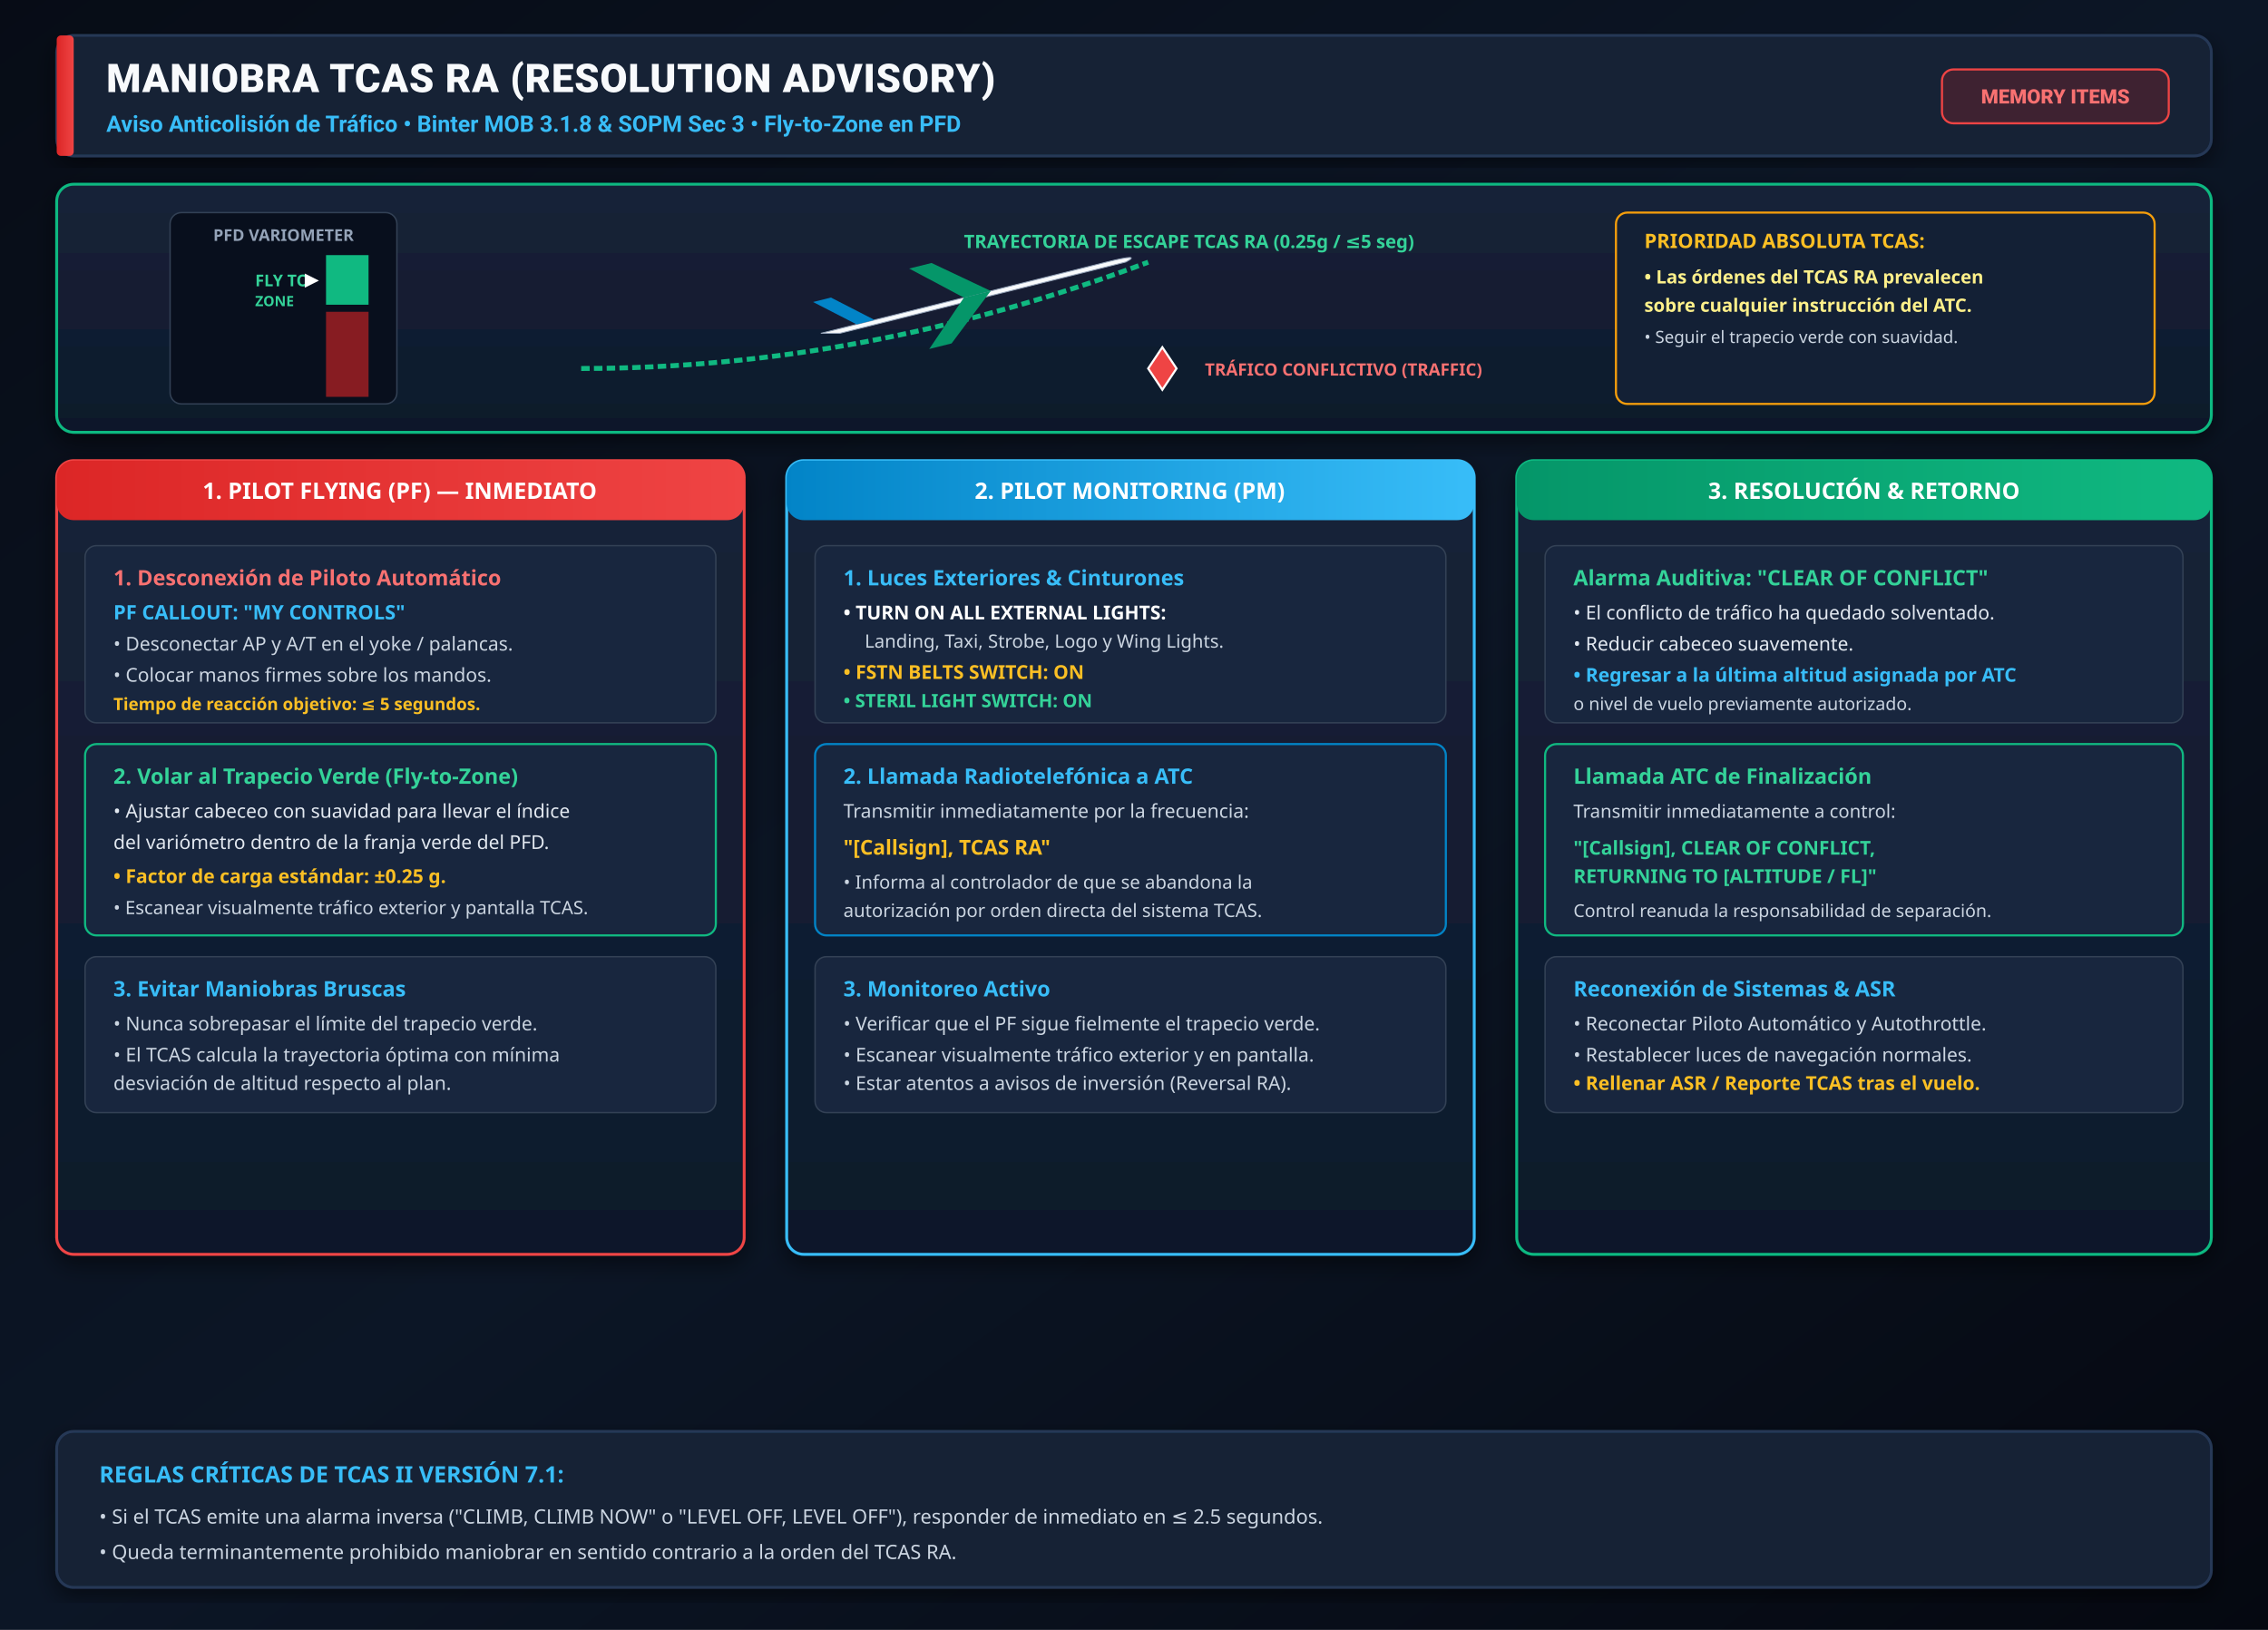
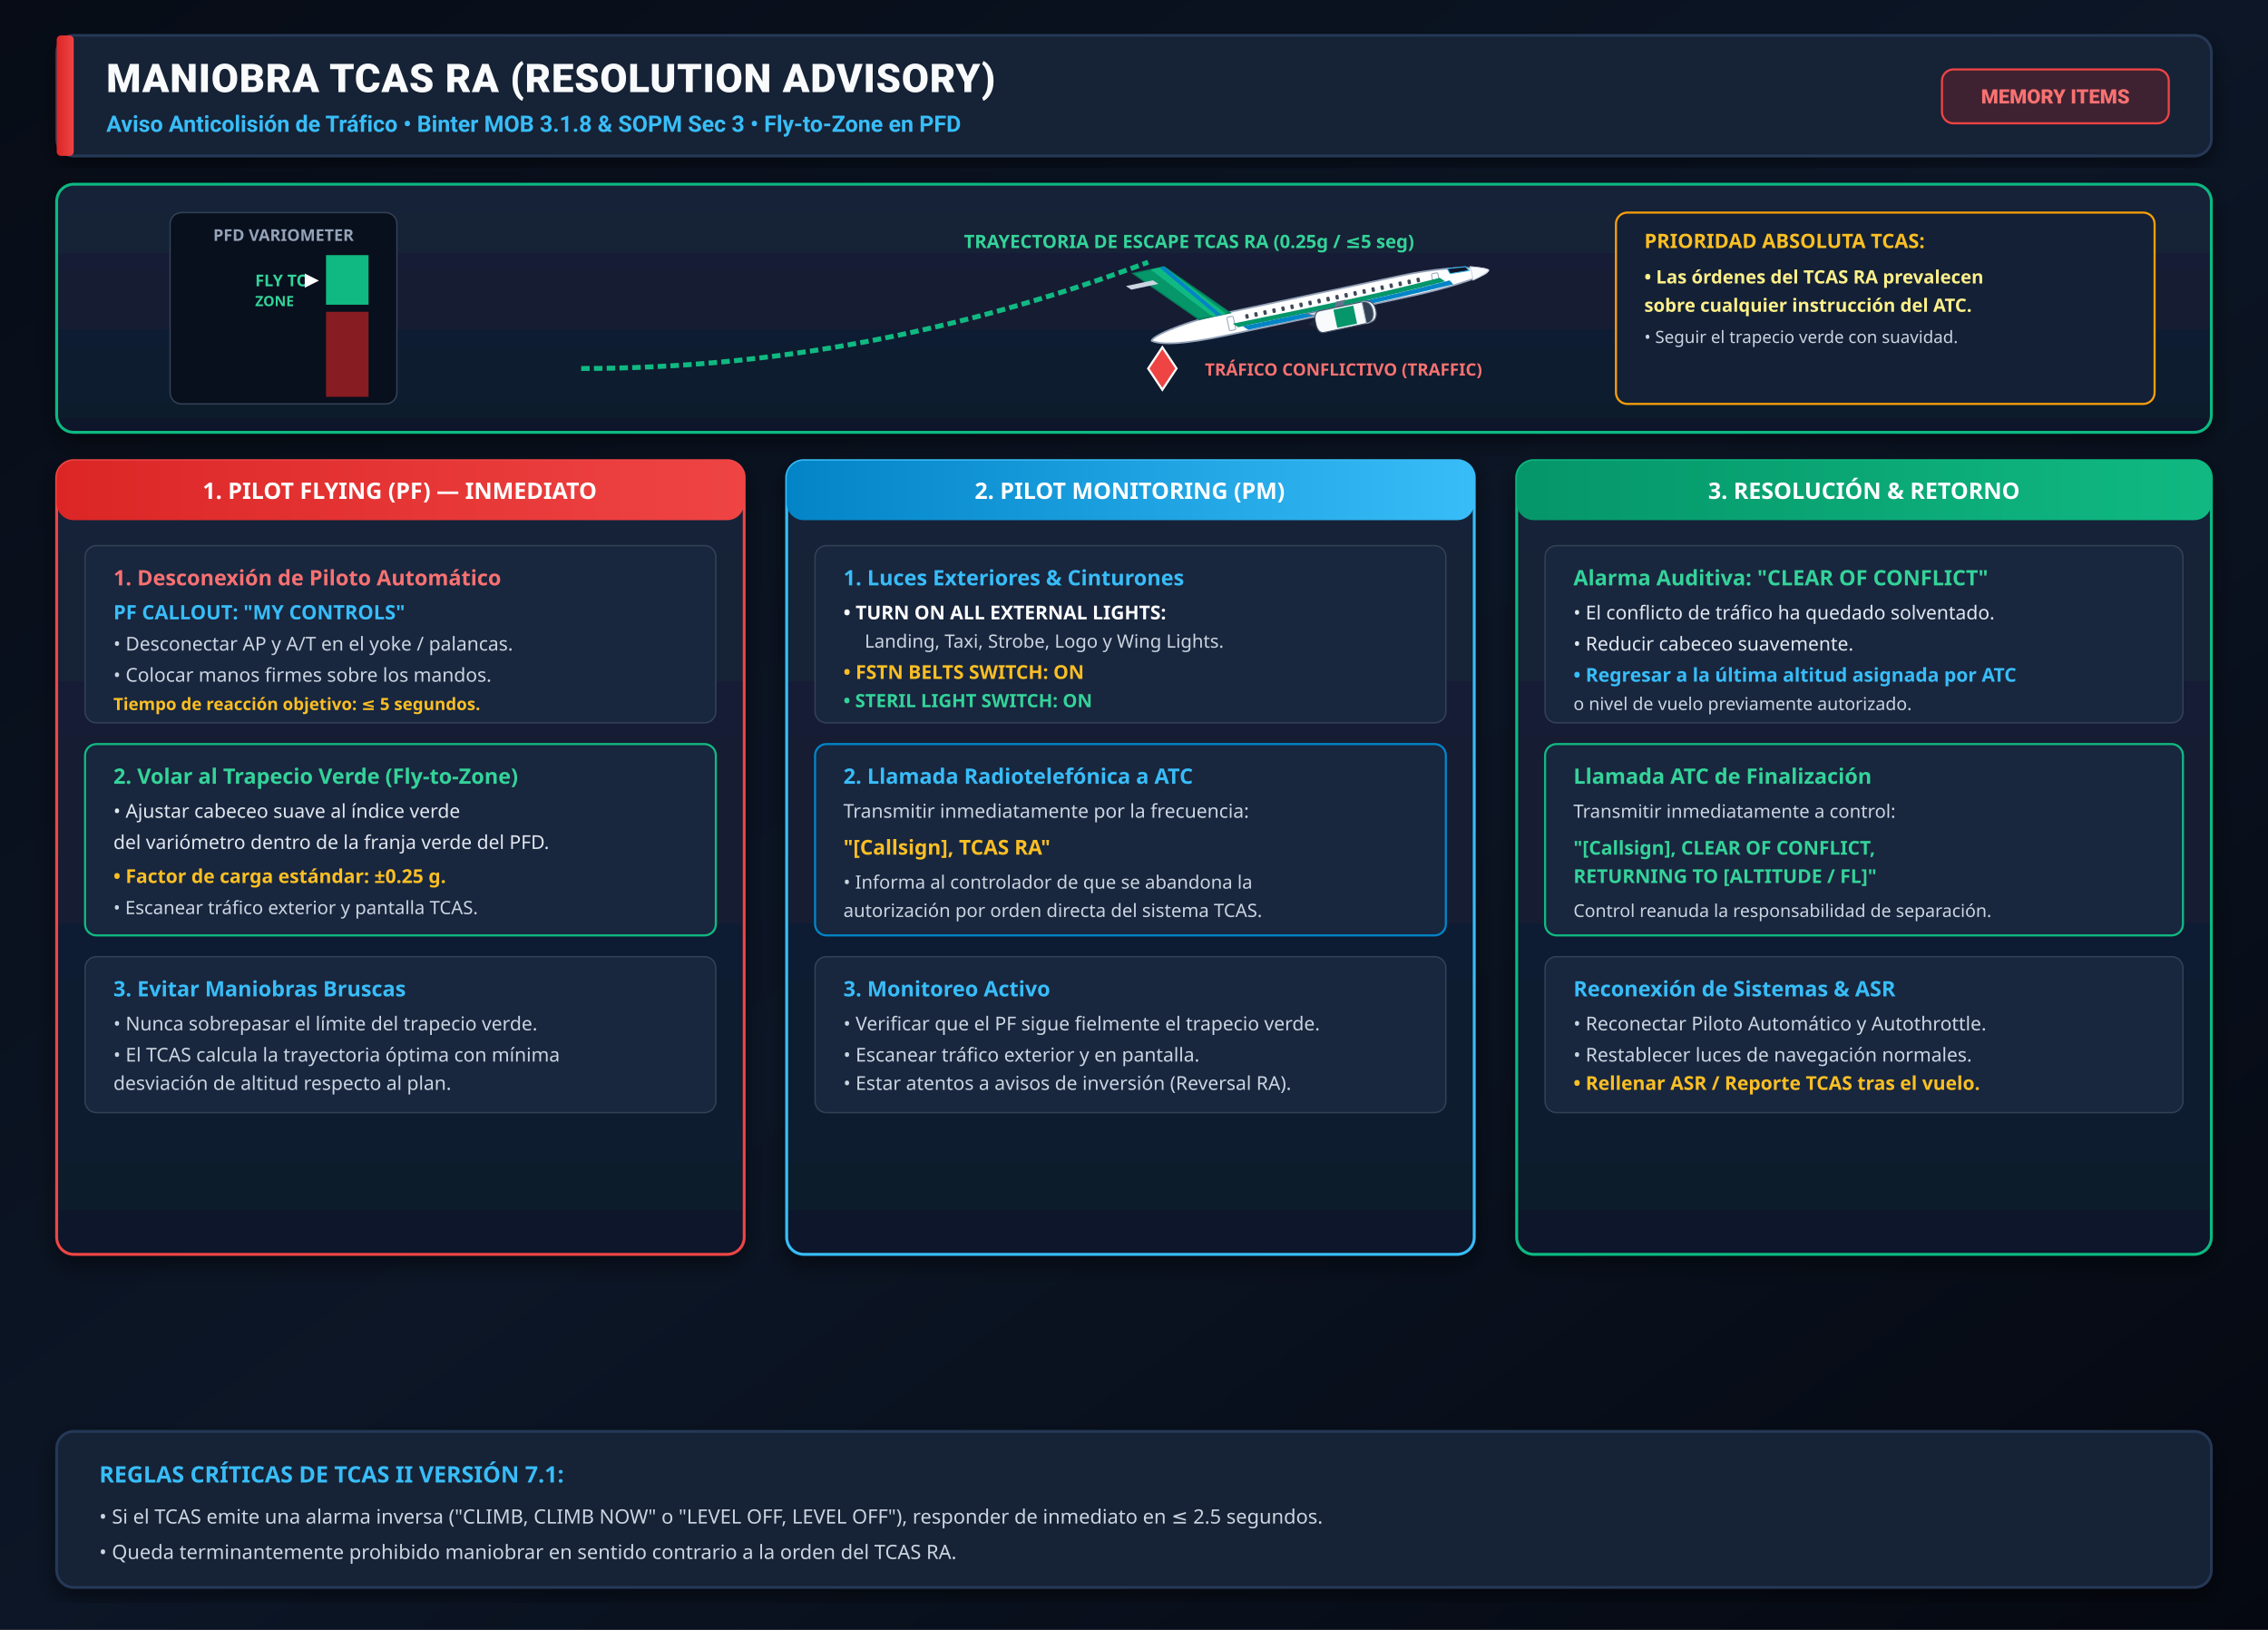
<svg xmlns="http://www.w3.org/2000/svg" viewBox="0 0 1600 1150" width="100%" height="100%">
  <defs>
    <linearGradient id="bgGrad" x1="0%" y1="0%" x2="100%" y2="100%">
      <stop offset="0%" stop-color="#070c16" />
      <stop offset="50%" stop-color="#0c1626" />
      <stop offset="100%" stop-color="#050810" />
    </linearGradient>
    <linearGradient id="cardGrad" x1="0%" y1="0%" x2="0%" y2="100%">
      <stop offset="0%" stop-color="#152238" />
      <stop offset="100%" stop-color="#0f192b" />
    </linearGradient>
    <linearGradient id="redGrad" x1="0%" y1="0%" x2="100%" y2="0%">
      <stop offset="0%" stop-color="#dc2626" />
      <stop offset="100%" stop-color="#ef4444" />
    </linearGradient>
    <linearGradient id="goldGrad" x1="0%" y1="0%" x2="100%" y2="0%">
      <stop offset="0%" stop-color="#d97706" />
      <stop offset="100%" stop-color="#f59e0b" />
    </linearGradient>
    <linearGradient id="blueGrad" x1="0%" y1="0%" x2="100%" y2="0%">
      <stop offset="0%" stop-color="#0284c7" />
      <stop offset="100%" stop-color="#38bdf8" />
    </linearGradient>
    <linearGradient id="greenGrad" x1="0%" y1="0%" x2="100%" y2="0%">
      <stop offset="0%" stop-color="#059669" />
      <stop offset="100%" stop-color="#10b981" />
    </linearGradient>
    <filter id="shadow" x="-10%" y="-10%" width="120%" height="120%">
      <feDropShadow dx="0" dy="6" stdDeviation="8" flood-color="#000000" flood-opacity="0.5" />
    </filter>
  </defs>
  <rect width="1600" height="1150" fill="url(#bgGrad)" />
  <g transform="translate(40, 25)">
    <rect width="1520" height="85" rx="12" fill="#132035" stroke="#253856" stroke-width="2" filter="url(#shadow)" />
    <rect width="12" height="85" fill="url(#redGrad)" rx="3" />
    <text x="35" y="40" font-family="-apple-system, BlinkMacSystemFont, 'Segoe UI', Roboto, sans-serif" font-size="28" font-weight="900" fill="#f8fafc" letter-spacing="0.5">
      MANIOBRA TCAS RA (RESOLUTION ADVISORY)
    </text>
    <text x="35" y="68" font-family="-apple-system, BlinkMacSystemFont, 'Segoe UI', Roboto, sans-serif" font-size="16" font-weight="600" fill="#38bdf8">
      Aviso Anticolisión de Tráfico • Binter MOB 3.1.8 &amp; SOPM Sec 3 • Fly-to-Zone en PFD
    </text>
    <rect x="1330" y="24" width="160" height="38" rx="8" fill="rgba(220, 38, 38, 0.2)" stroke="#ef4444" stroke-width="1.5" />
    <text x="1410" y="48" font-family="-apple-system, BlinkMacSystemFont, 'Segoe UI', Roboto, sans-serif" font-size="14" font-weight="800" fill="#f87171" text-anchor="middle">
      MEMORY ITEMS
    </text>
  </g>
  <g transform="translate(40, 130)">
    <rect width="1520" height="175" rx="12" fill="url(#cardGrad)" stroke="#10b981" stroke-width="2" filter="url(#shadow)" />
    <g transform="translate(80, 20)">
      <rect width="160" height="135" rx="8" fill="#080f1d" stroke="#334155" />
      <text x="80" y="20" font-family="sans-serif" font-size="11.5" font-weight="800" fill="#94a3b8" text-anchor="middle">PFD VARIOMETER</text>
      <rect x="110" y="70" width="30" height="60" fill="rgba(220, 38, 38, 0.6)" />
      <rect x="110" y="30" width="30" height="35" fill="#10b981" />
      <text x="60" y="52" font-family="sans-serif" font-size="11.5" font-weight="800" fill="#34d399">FLY TO</text>
      <text x="60" y="66" font-family="sans-serif" font-size="10" font-weight="700" fill="#34d399">ZONE</text>
      <polygon points="105,48 95,43 95,53" fill="#ffffff" />
    </g>
    <g transform="translate(320, 20)">
      <polygon points="450,110 460,95 470,110 460,125" fill="#ef4444" stroke="#ffffff" stroke-width="1.5" />
      <text x="490" y="115" font-family="sans-serif" font-size="12" font-weight="800" fill="#f87171">TRÁFICO CONFLICTIVO (TRAFFIC)</text>
      <path d="M 50,110 Q 250,110 450,35" fill="none" stroke="#10b981" stroke-width="3.5" stroke-dasharray="6,3" />
-       <g transform="translate(320, 60) rotate(-14) scale(0.65)">
-         <path d="M -160,0 L 160,0 Q 200,0 180,5 L -140,5 Z" fill="#f8fafc" stroke="#94a3b8" />
-         <path d="M 0,0 L -50,-45 L -25,-45 L 30,0 Z" fill="#059669" />
-         <path d="M 0,0 L -50,45 L -25,45 L 30,0 Z" fill="#059669" />
-         <path d="M -120,0 L -160,-35 L -140,-35 L -100,0 Z" fill="#0284c7" />
+       <g transform="translate(560, 65) rotate(-12) scale(0.65)">
+         <g id="realistic-e195-lateral">
+           <path d="M -170,4 C -170,0 -140,-8 -90,-9 L 110,-9 C 145,-9 175,-5 195,1 C 205,4 205,7 195,9 C 175,13 145,15 110,15 L -90,15 C -135,15 -160,11 -170,4 Z" fill="#ffffff" stroke="#94a3b8" stroke-width="1.8" />
+           <path d="M 185,-3 C 198,1 204,4 204,5 C 204,6 198,9 185,12 Z" fill="#f8fafc" stroke="#cbd5e1" stroke-width="1" />
+           <path d="M 160,-6 L 180,-4 L 183,1 L 162,0 Z" fill="#0f172a" stroke="#38bdf8" stroke-width="1" />
+           <g fill="#1e293b" opacity="0.85">
+             <rect x="-65" y="-3" width="3.5" height="5" rx="1.2" />
+             <rect x="-55" y="-3" width="3.5" height="5" rx="1.2" />
+             <rect x="-45" y="-3" width="3.5" height="5" rx="1.2" />
+             <rect x="-35" y="-3" width="3.5" height="5" rx="1.2" />
+             <rect x="-25" y="-3" width="3.5" height="5" rx="1.2" />
+             <rect x="-15" y="-3" width="3.5" height="5" rx="1.2" />
+             <rect x="-5" y="-3" width="3.5" height="5" rx="1.2" />
+             <rect x="5" y="-3" width="3.5" height="5" rx="1.2" />
+             <rect x="15" y="-3" width="3.5" height="5" rx="1.2" />
+             <rect x="25" y="-3" width="3.5" height="5" rx="1.2" />
+             <rect x="35" y="-3" width="3.5" height="5" rx="1.2" />
+             <rect x="45" y="-3" width="3.5" height="5" rx="1.2" />
+             <rect x="55" y="-3" width="3.5" height="5" rx="1.2" />
+             <rect x="65" y="-3" width="3.5" height="5" rx="1.2" />
+             <rect x="75" y="-3" width="3.5" height="5" rx="1.2" />
+             <rect x="85" y="-3" width="3.5" height="5" rx="1.2" />
+             <rect x="95" y="-3" width="3.5" height="5" rx="1.2" />
+             <rect x="105" y="-3" width="3.5" height="5" rx="1.2" />
+             <rect x="115" y="-3" width="3.5" height="5" rx="1.2" />
+             <rect x="125" y="-3" width="3.5" height="5" rx="1.2" />
+           </g>
+           <rect x="142" y="-4" width="7" height="15" rx="1.5" fill="none" stroke="#94a3b8" stroke-width="1" />
+           <rect x="-85" y="-4" width="7" height="15" rx="1.5" fill="none" stroke="#94a3b8" stroke-width="1" />
+           <path d="M -80,4 C -10,4 60,6 150,2 L 155,7 C 65,11 -5,9 -75,9 Z" fill="#059669" />
+           <path d="M -70,9 C 0,9 70,11 160,7 L 163,12 C 73,15 5,14 -65,14 Z" fill="#0284c7" />
+           <path d="M -115,-8 L -175,-72 L -140,-72 L -80,-8 Z" fill="#059669" stroke="#047857" stroke-width="1.2" />
+           <path d="M -155,-72 L -140,-72 L -85,-8 L -100,-8 Z" fill="#10b981" />
+           <path d="M -145,-72 L -140,-72 L -90,-8 L -95,-8 Z" fill="#0284c7" />
+           <path d="M -155,-60 L -185,-60 L -180,-55 L -150,-55 Z" fill="#cbd5e1" />
+           <path d="M 0,10 L 40,28 L 50,28 L 25,10 Z" fill="#cbd5e1" stroke="#64748b" stroke-width="1" />
+           <path d="M 35,4 L 45,4 L 40,12 L 30,12 Z" fill="#64748b" />
+           <path d="M 15,10 L 65,10 C 72,10 75,15 75,22 C 75,29 72,34 65,34 L 15,34 C 10,34 8,29 8,22 C 8,15 10,10 15,10 Z" fill="#f8fafc" stroke="#475569" stroke-width="1.2" />
+           <path d="M 62,10 C 68,10 72,14 72,22 C 72,30 68,34 62,34 Z" fill="#334155" stroke="#94a3b8" stroke-width="1" />
+           <path d="M 8,17 L 0,22 L 8,27 Z" fill="#1e293b" />
+           <path d="M 30,12 L 52,12 L 52,32 L 30,32 Z" fill="#059669" />
+         </g>
      </g>
      <text x="320" y="25" font-family="sans-serif" font-size="13" font-weight="800" fill="#34d399">TRAYECTORIA DE ESCAPE TCAS RA (0.25g / ≤5 seg)</text>
    </g>
    <rect x="1100" y="20" width="380" height="135" rx="8" fill="#132035" stroke="#f59e0b" stroke-width="1.5" />
    <text x="1120" y="45" font-family="sans-serif" font-size="14" font-weight="800" fill="#fbbf24">PRIORIDAD ABSOLUTA TCAS:</text>
    <text x="1120" y="70" font-family="sans-serif" font-size="13" font-weight="600" fill="#fef08a">• Las órdenes del TCAS RA prevalecen</text>
    <text x="1120" y="90" font-family="sans-serif" font-size="13" font-weight="600" fill="#fef08a">sobre cualquier instrucción del ATC.</text>
    <text x="1120" y="112" font-family="sans-serif" font-size="12" font-weight="500" fill="#cbd5e1">• Seguir el trapecio verde con suavidad.</text>
  </g>
  <g transform="translate(40, 325)">
    <g transform="translate(0, 0)">
      <rect width="485" height="560" rx="12" fill="url(#cardGrad)" stroke="#ef4444" stroke-width="2" filter="url(#shadow)" />
      <rect width="485" height="42" rx="12" fill="url(#redGrad)" />
      <text x="242" y="27" font-family="sans-serif" font-size="16" font-weight="900" fill="#ffffff" text-anchor="middle">
        1. PILOT FLYING (PF) — INMEDIATO
      </text>
      <g transform="translate(20, 60)" font-family="sans-serif">
        <rect width="445" height="125" rx="8" fill="#18263e" stroke="#334155" stroke-width="1" />
        <text x="20" y="28" font-size="15" font-weight="800" fill="#f87171">1. Desconexión de Piloto Automático</text>
        <text x="20" y="52" font-size="14" font-weight="700" fill="#38bdf8">PF CALLOUT: "MY CONTROLS"</text>
        <text x="20" y="74" font-size="13.5" font-weight="500" fill="#cbd5e1">• Desconectar AP y A/T en el yoke / palancas.</text>
        <text x="20" y="96" font-size="13.5" font-weight="500" fill="#cbd5e1">• Colocar manos firmes sobre los mandos.</text>
        <text x="20" y="116" font-size="12" font-weight="600" fill="#fbbf24">Tiempo de reacción objetivo: ≤ 5 segundos.</text>
        <g transform="translate(0, 140)">
          <rect width="445" height="135" rx="8" fill="#18263e" stroke="#10b981" stroke-width="1.5" />
          <text x="20" y="28" font-size="15" font-weight="800" fill="#34d399">2. Volar al Trapecio Verde (Fly-to-Zone)</text>
-           <text x="20" y="52" font-size="13.5" font-weight="500" fill="#e2e8f0">• Ajustar cabeceo con suavidad para llevar el índice</text>
+           <text x="20" y="52" font-size="13.5" font-weight="500" fill="#e2e8f0">• Ajustar cabeceo suave al índice verde</text>
          <text x="20" y="74" font-size="13.5" font-weight="500" fill="#e2e8f0">del variómetro dentro de la franja verde del PFD.</text>
          <text x="20" y="98" font-size="13.5" font-weight="700" fill="#fbbf24">• Factor de carga estándar: ±0.25 g.</text>
-           <text x="20" y="120" font-size="13" font-weight="500" fill="#cbd5e1">• Escanear visualmente tráfico exterior y pantalla TCAS.</text>
+           <text x="20" y="120" font-size="13" font-weight="500" fill="#cbd5e1">• Escanear tráfico exterior y pantalla TCAS.</text>
        </g>
        <g transform="translate(0, 290)">
          <rect width="445" height="110" rx="8" fill="#18263e" stroke="#334155" stroke-width="1" />
          <text x="20" y="28" font-size="15" font-weight="800" fill="#38bdf8">3. Evitar Maniobras Bruscas</text>
          <text x="20" y="52" font-size="13.5" font-weight="500" fill="#cbd5e1">• Nunca sobrepasar el límite del trapecio verde.</text>
          <text x="20" y="74" font-size="13.5" font-weight="500" fill="#cbd5e1">• El TCAS calcula la trayectoria óptima con mínima</text>
          <text x="20" y="94" font-size="13.5" font-weight="500" fill="#cbd5e1">desviación de altitud respecto al plan.</text>
        </g>
      </g>
    </g>
    <g transform="translate(515, 0)">
      <rect width="485" height="560" rx="12" fill="url(#cardGrad)" stroke="#38bdf8" stroke-width="2" filter="url(#shadow)" />
      <rect width="485" height="42" rx="12" fill="url(#blueGrad)" />
      <text x="242" y="27" font-family="sans-serif" font-size="16" font-weight="900" fill="#ffffff" text-anchor="middle">
        2. PILOT MONITORING (PM)
      </text>
      <g transform="translate(20, 60)" font-family="sans-serif">
        <rect width="445" height="125" rx="8" fill="#18263e" stroke="#334155" stroke-width="1" />
        <text x="20" y="28" font-size="15" font-weight="800" fill="#38bdf8">1. Luces Exteriores &amp; Cinturones</text>
        <text x="20" y="52" font-size="13.5" font-weight="700" fill="#ffffff">• TURN ON ALL EXTERNAL LIGHTS:</text>
        <text x="35" y="72" font-size="13" font-weight="500" fill="#cbd5e1">Landing, Taxi, Strobe, Logo y Wing Lights.</text>
        <text x="20" y="94" font-size="13.5" font-weight="700" fill="#fbbf24">• FSTN BELTS SWITCH: ON</text>
        <text x="20" y="114" font-size="13" font-weight="600" fill="#34d399">• STERIL LIGHT SWITCH: ON</text>
        <g transform="translate(0, 140)">
          <rect width="445" height="135" rx="8" fill="#18263e" stroke="#0284c7" stroke-width="1.5" />
          <text x="20" y="28" font-size="15" font-weight="800" fill="#38bdf8">2. Llamada Radiotelefónica a ATC</text>
          <text x="20" y="52" font-size="13.5" font-weight="500" fill="#cbd5e1">Transmitir inmediatamente por la frecuencia:</text>
          <text x="20" y="78" font-size="14.5" font-weight="900" fill="#fbbf24">"[Callsign], TCAS RA"</text>
          <text x="20" y="102" font-size="13" font-weight="500" fill="#cbd5e1">• Informa al controlador de que se abandona la</text>
          <text x="20" y="122" font-size="13" font-weight="500" fill="#cbd5e1">autorización por orden directa del sistema TCAS.</text>
        </g>
        <g transform="translate(0, 290)">
          <rect width="445" height="110" rx="8" fill="#18263e" stroke="#334155" stroke-width="1" />
          <text x="20" y="28" font-size="15" font-weight="800" fill="#38bdf8">3. Monitoreo Activo</text>
          <text x="20" y="52" font-size="13.5" font-weight="500" fill="#cbd5e1">• Verificar que el PF sigue fielmente el trapecio verde.</text>
-           <text x="20" y="74" font-size="13.5" font-weight="500" fill="#cbd5e1">• Escanear visualmente tráfico exterior y en pantalla.</text>
+           <text x="20" y="74" font-size="13.5" font-weight="500" fill="#cbd5e1">• Escanear tráfico exterior y en pantalla.</text>
          <text x="20" y="94" font-size="13.5" font-weight="500" fill="#cbd5e1">• Estar atentos a avisos de inversión (Reversal RA).</text>
        </g>
      </g>
    </g>
    <g transform="translate(1030, 0)">
      <rect width="490" height="560" rx="12" fill="url(#cardGrad)" stroke="#10b981" stroke-width="2" filter="url(#shadow)" />
      <rect width="490" height="42" rx="12" fill="url(#greenGrad)" />
      <text x="245" y="27" font-family="sans-serif" font-size="16" font-weight="900" fill="#ffffff" text-anchor="middle">
        3. RESOLUCIÓN &amp; RETORNO
      </text>
      <g transform="translate(20, 60)" font-family="sans-serif">
        <rect width="450" height="125" rx="8" fill="#18263e" stroke="#334155" stroke-width="1" />
        <text x="20" y="28" font-size="15" font-weight="800" fill="#34d399">Alarma Auditiva: "CLEAR OF CONFLICT"</text>
        <text x="20" y="52" font-size="13.5" font-weight="500" fill="#e2e8f0">• El conflicto de tráfico ha quedado solventado.</text>
        <text x="20" y="74" font-size="13.5" font-weight="500" fill="#e2e8f0">• Reducir cabeceo suavemente.</text>
        <text x="20" y="96" font-size="13.5" font-weight="700" fill="#38bdf8">• Regresar a la última altitud asignada por ATC</text>
        <text x="20" y="116" font-size="12.5" font-weight="500" fill="#cbd5e1">o nivel de vuelo previamente autorizado.</text>
        <g transform="translate(0, 140)">
          <rect width="450" height="135" rx="8" fill="#18263e" stroke="#10b981" stroke-width="1.5" />
          <text x="20" y="28" font-size="15" font-weight="800" fill="#34d399">Llamada ATC de Finalización</text>
          <text x="20" y="52" font-size="13" font-weight="500" fill="#cbd5e1">Transmitir inmediatamente a control:</text>
          <text x="20" y="78" font-size="13.5" font-weight="900" fill="#34d399">"[Callsign], CLEAR OF CONFLICT,</text>
          <text x="20" y="98" font-size="13.5" font-weight="900" fill="#34d399">RETURNING TO [ALTITUDE / FL]"</text>
          <text x="20" y="122" font-size="12.5" font-weight="500" fill="#cbd5e1">Control reanuda la responsabilidad de separación.</text>
        </g>
        <g transform="translate(0, 290)">
          <rect width="450" height="110" rx="8" fill="#18263e" stroke="#334155" stroke-width="1" />
          <text x="20" y="28" font-size="15" font-weight="800" fill="#38bdf8">Reconexión de Sistemas &amp; ASR</text>
          <text x="20" y="52" font-size="13.5" font-weight="500" fill="#cbd5e1">• Reconectar Piloto Automático y Autothrottle.</text>
          <text x="20" y="74" font-size="13.5" font-weight="500" fill="#cbd5e1">• Restablecer luces de navegación normales.</text>
          <text x="20" y="94" font-size="13.5" font-weight="700" fill="#fbbf24">• Rellenar ASR / Reporte TCAS tras el vuelo.</text>
        </g>
      </g>
    </g>
  </g>
  <g transform="translate(40, 1010)">
    <rect width="1520" height="110" rx="12" fill="#132035" stroke="#253856" stroke-width="2" filter="url(#shadow)" />
    <text x="30" y="36" font-family="sans-serif" font-size="16" font-weight="800" fill="#38bdf8">
      REGLAS CRÍTICAS DE TCAS II VERSIÓN 7.1:
    </text>
    <text x="30" y="65" font-family="sans-serif" font-size="14" font-weight="500" fill="#cbd5e1">
      • Si el TCAS emite una alarma inversa ("CLIMB, CLIMB NOW" o "LEVEL OFF, LEVEL OFF"), responder de inmediato en ≤ 2.5 segundos.
    </text>
    <text x="30" y="90" font-family="sans-serif" font-size="14" font-weight="500" fill="#cbd5e1">
      • Queda terminantemente prohibido maniobrar en sentido contrario a la orden del TCAS RA.
    </text>
  </g>
</svg>
